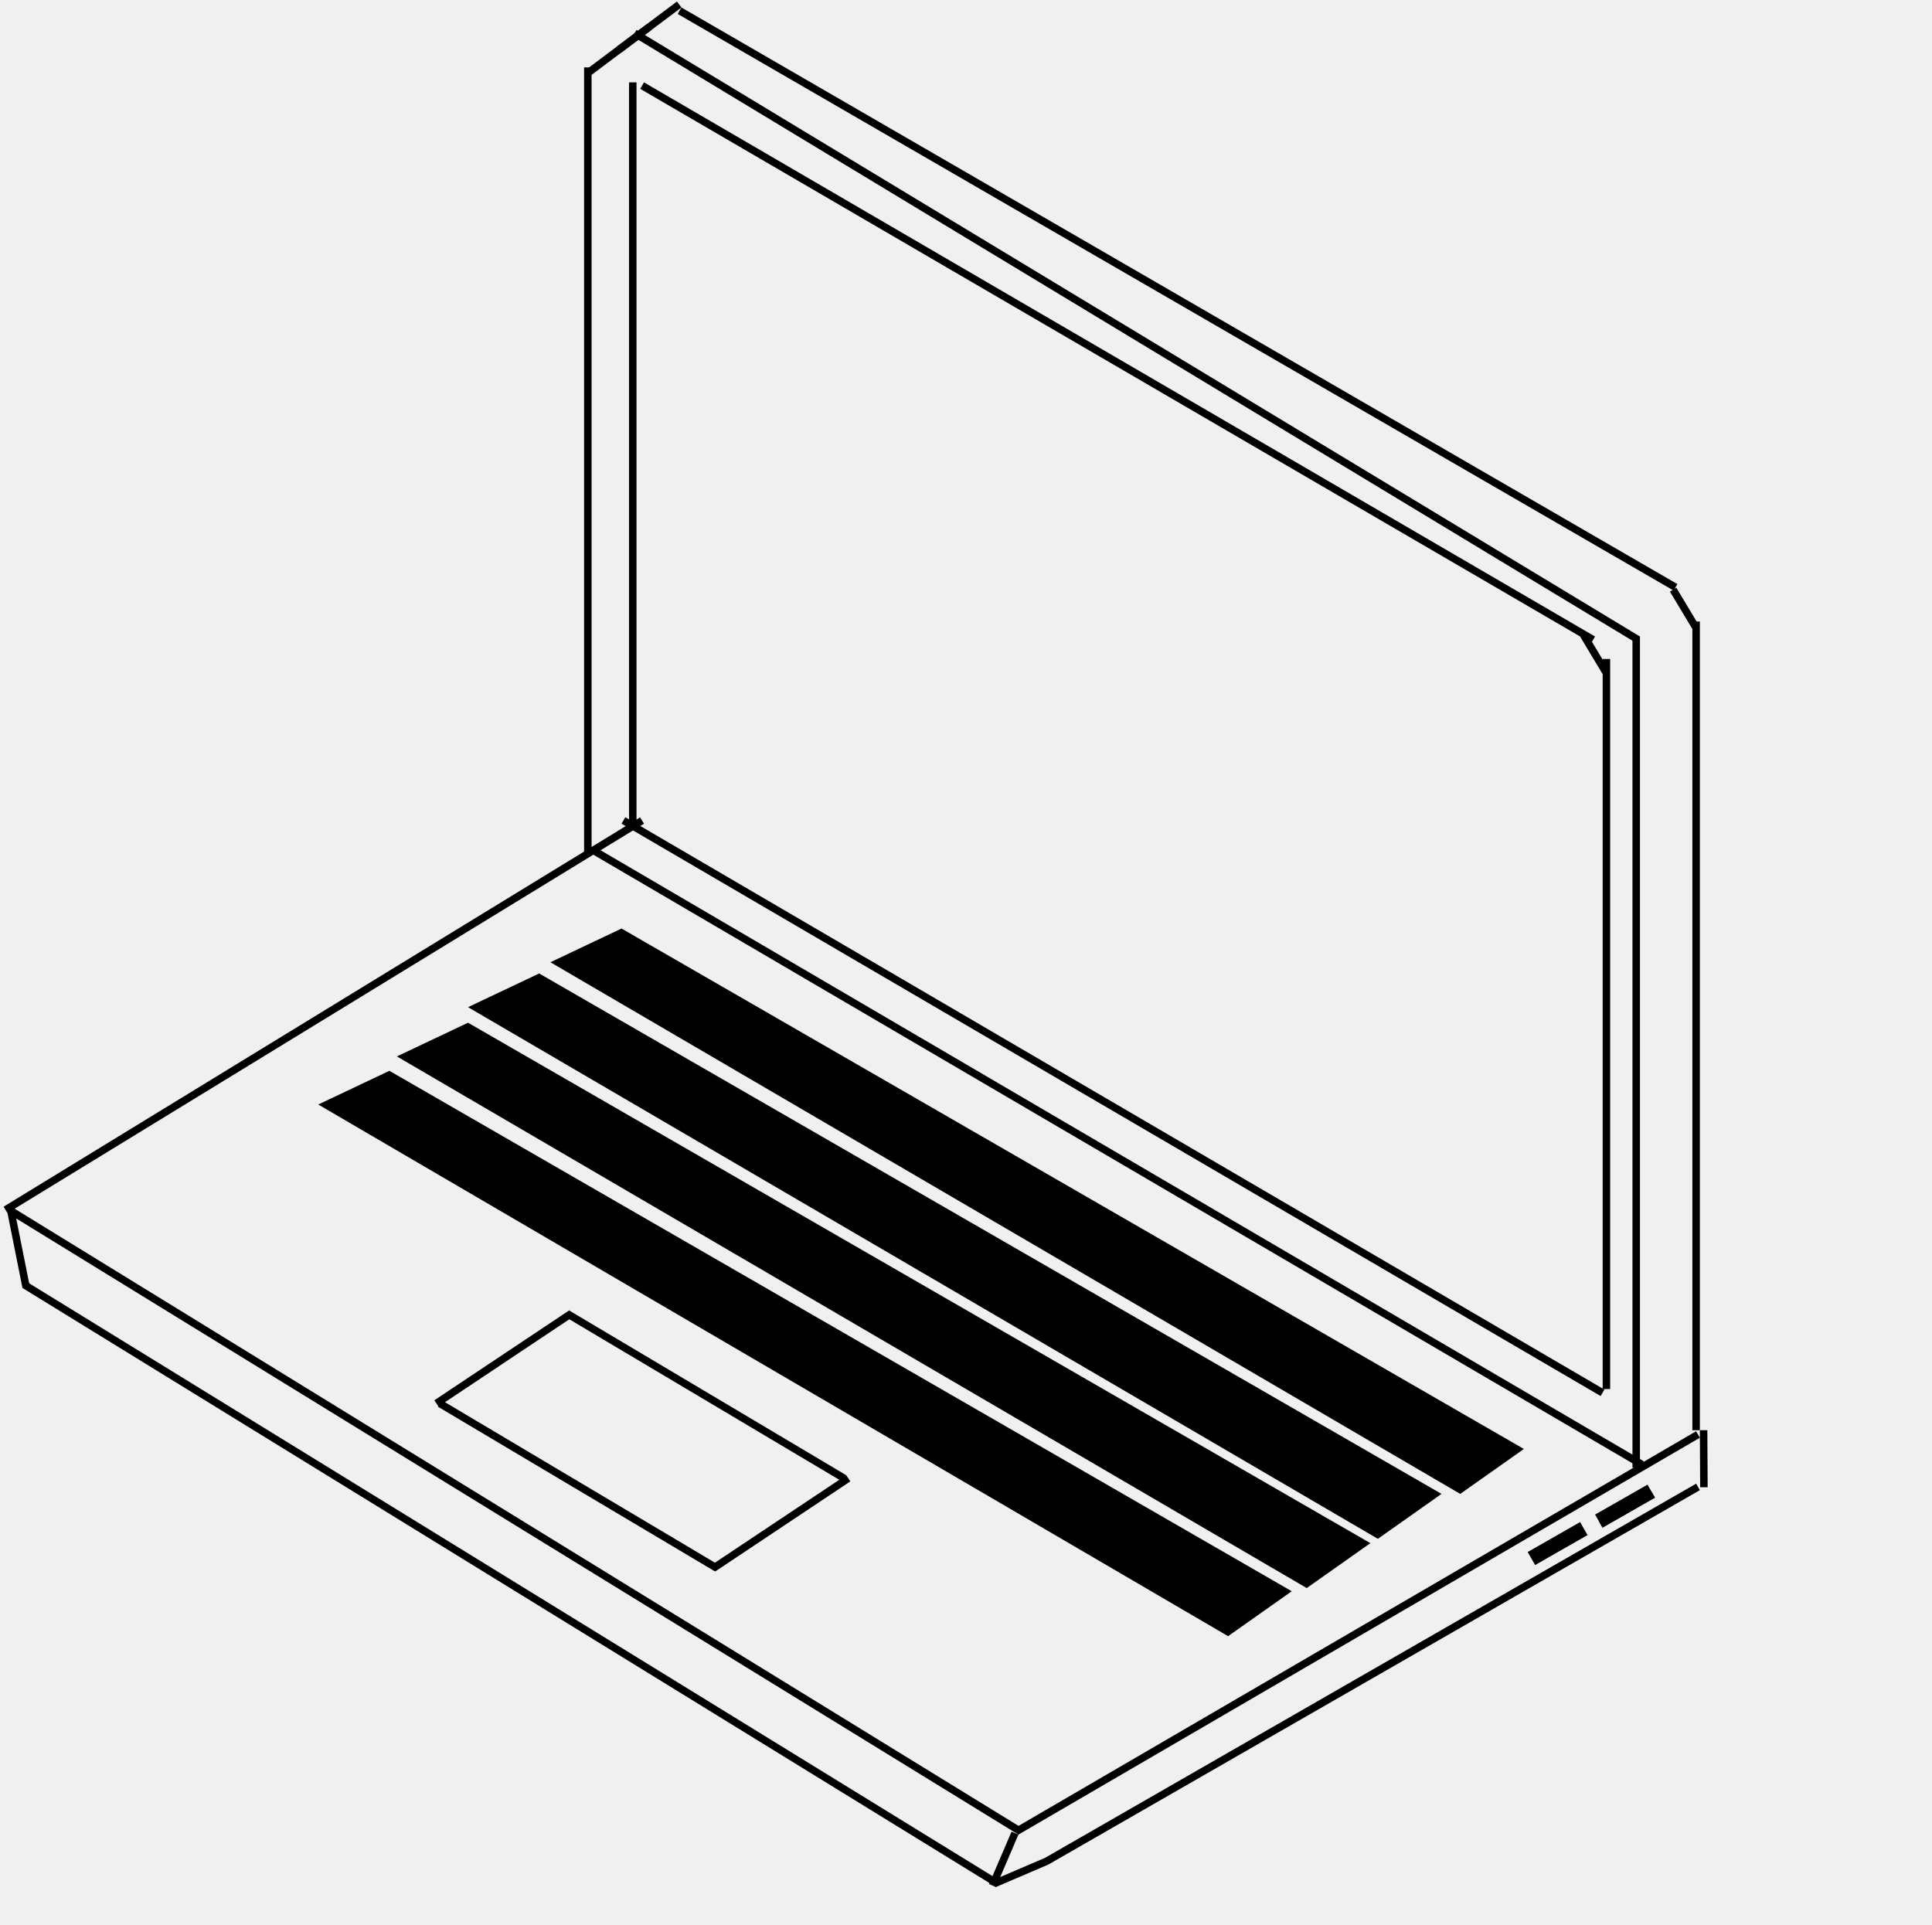
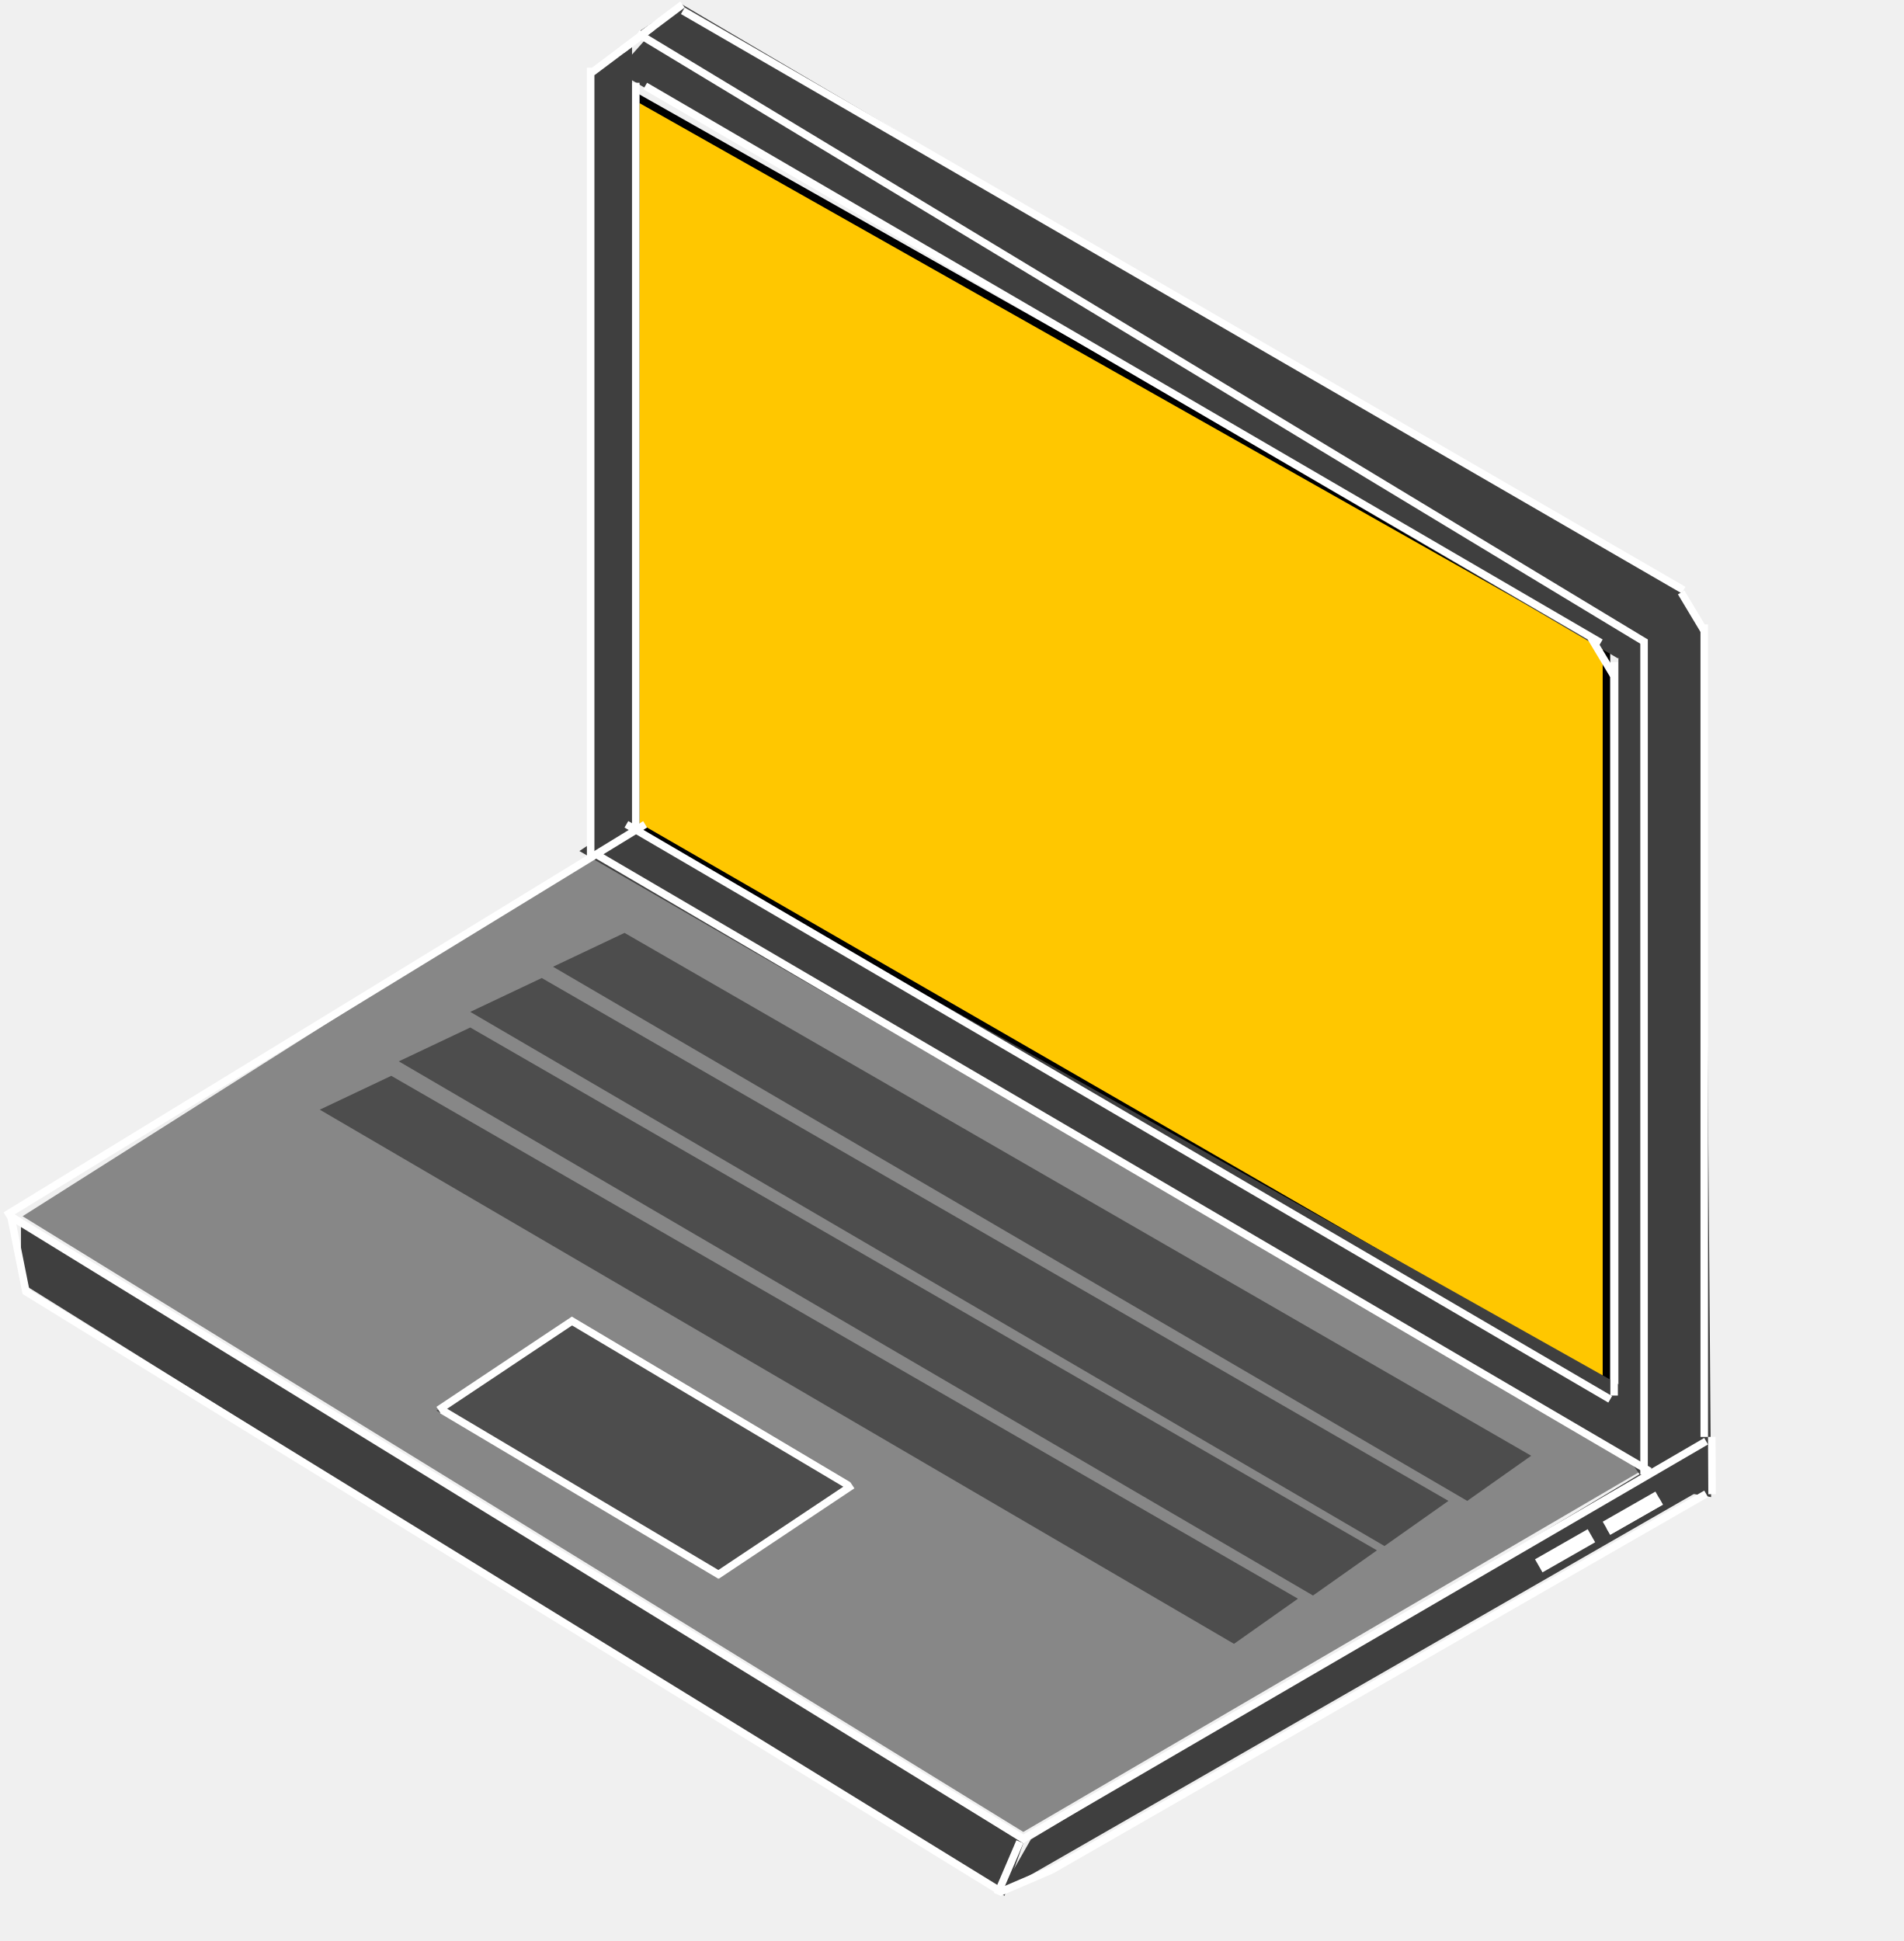
- <svg xmlns="http://www.w3.org/2000/svg" width="258" height="257" viewBox="0 0 258 257" fill="none">
-   <line x1="135.748" y1="244.568" x2="226.748" y2="191.568" stroke="black" />
-   <line x1="79.253" y1="113.569" x2="219.253" y2="195.569" stroke="black" />
-   <path d="M83.25 109.567L214 186" stroke="black" />
-   <line x1="3.262" y1="171.574" x2="133.262" y2="251.574" stroke="black" />
-   <line x1="0.739" y1="161.573" x2="85.739" y2="109.573" stroke="black" />
-   <line x1="1.262" y1="161.574" x2="136.262" y2="244.574" stroke="black" />
-   <line x1="1.49" y1="161.902" x2="3.49" y2="171.902" stroke="black" />
-   <line x1="132.54" y1="251.803" x2="135.54" y2="244.803" stroke="black" />
-   <line x1="132.803" y1="251.54" x2="139.803" y2="248.54" stroke="black" />
-   <line x1="227.5" y1="190.997" x2="227.54" y2="198.613" stroke="black" />
-   <line x1="139.751" y1="248.566" x2="226.751" y2="198.566" stroke="black" />
-   <path d="M214.521 185.5L214.521 88" stroke="black" />
-   <line x1="218.5" y1="196" x2="218.5" y2="85" stroke="black" />
-   <line x1="212.748" y1="85.432" x2="85.748" y2="11.432" stroke="black" />
-   <line x1="218.741" y1="85.428" x2="84.741" y2="4.428" stroke="black" />
-   <line x1="223.749" y1="78.433" x2="90.749" y2="1.433" stroke="black" />
-   <line x1="84.5" y1="110" x2="84.5" y2="11" stroke="black" />
-   <line x1="78.5" y1="114" x2="78.5" y2="9" stroke="black" />
-   <line x1="226.5" y1="191" x2="226.5" y2="83" stroke="black" />
-   <line x1="82.7" y1="6.6" x2="90.7" y2="0.6" stroke="black" />
-   <line x1="78.7" y1="9.6" x2="86.7" y2="3.6" stroke="black" />
-   <line x1="223.429" y1="78.743" x2="226.429" y2="83.743" stroke="black" />
-   <line x1="211.429" y1="84.743" x2="214.429" y2="89.743" stroke="black" />
-   <line x1="213.752" y1="203.566" x2="220.752" y2="199.566" stroke="black" />
-   <line x1="213.504" y1="203.132" x2="220.504" y2="199.132" stroke="black" stroke-width="2" />
-   <line x1="204.504" y1="208.132" x2="211.504" y2="204.132" stroke="black" stroke-width="2" />
-   <line x1="76.277" y1="175.416" x2="58.277" y2="187.416" stroke="black" />
-   <line x1="113.277" y1="197.416" x2="95.277" y2="209.416" stroke="black" />
-   <line x1="95.745" y1="209.43" x2="58.745" y2="187.43" stroke="black" />
-   <line x1="112.744" y1="197.43" x2="75.745" y2="175.43" stroke="black" />
-   <path d="M83 124L203.5 193.5L195 199.5L73.5 128.5L83 124Z" fill="black" />
-   <path d="M72 130L192.5 199.5L184 205.5L62.5 134.5L72 130Z" fill="black" />
-   <path d="M62.5 136.577L183 206.077L174.5 212.077L53 141.077L62.5 136.577Z" fill="black" />
-   <path d="M52 143L172.5 212.5L164 218.5L42.5 147.5L52 143Z" fill="black" />
+ <svg xmlns="http://www.w3.org/2000/svg" width="253" height="258" viewBox="0 0 253 258" fill="none">
+   <path d="M84.5 109.711V12.857L213.5 85.792V184.134L84.5 109.711Z" fill="#FFC700" stroke="black" />
+   <path d="M79 113.5L219 195L136 243.5L3 161.664L79 113.5Z" fill="#878787" />
+   <path d="M2.788 162L136 245L133.5 252L2.788 170.5L2.788 162Z" fill="#3F3F3F" />
+   <path d="M137 244.5L227 190.5L227 197.5L133 251.5L137 244.5Z" fill="#3F3F3F" />
+   <path d="M76 175L113 197L95.5 209L58 187.5L76 175Z" fill="#4D4D4D" />
+   <path d="M78.5 9.5L84 5.5V111L78.5 113.5V9.5Z" fill="#3F3F3F" />
+   <path d="M82 9.5L86 5L219 85.5L215 87.5L82 9.5Z" fill="#3F3F3F" />
+   <path d="M85.003 4.145L90.5 0.5L223 78.5L219 86.605L85.003 4.145Z" fill="#3F3F3F" />
+   <path d="M77.003 113.12L82.5 109.475L216 184.5L218.529 195L77.003 113.12Z" fill="#3F3F3F" />
+   <path d="M227.411 199L219 197.5L215.092 192L215.092 76.5L223.5 78.5L226.5 83.5L227.411 199Z" fill="#3F3F3F" />
+   <line x1="135.748" y1="244.568" x2="226.748" y2="191.568" stroke="white" />
+   <line x1="79.253" y1="113.569" x2="219.253" y2="195.569" stroke="white" />
+   <path d="M83.25 109.567L214 186" stroke="white" />
+   <line x1="3.262" y1="171.574" x2="133.262" y2="251.574" stroke="white" />
+   <line x1="0.739" y1="161.573" x2="85.739" y2="109.573" stroke="white" />
+   <line x1="1.262" y1="161.574" x2="136.262" y2="244.574" stroke="white" />
+   <line x1="1.49" y1="161.902" x2="3.49" y2="171.902" stroke="white" />
+   <line x1="132.54" y1="251.803" x2="135.54" y2="244.803" stroke="white" />
+   <line x1="132.803" y1="251.54" x2="139.803" y2="248.54" stroke="white" />
+   <line x1="227.5" y1="190.997" x2="227.54" y2="198.613" stroke="white" />
+   <line x1="139.751" y1="248.566" x2="226.751" y2="198.566" stroke="white" />
+   <path d="M214.521 185.5L214.521 88" stroke="white" />
+   <line x1="218.5" y1="196" x2="218.5" y2="85" stroke="white" />
+   <line x1="212.748" y1="85.432" x2="85.748" y2="11.432" stroke="white" />
+   <line x1="218.741" y1="85.428" x2="84.741" y2="4.428" stroke="white" />
+   <line x1="223.749" y1="78.433" x2="90.749" y2="1.433" stroke="white" />
+   <line x1="84.5" y1="110" x2="84.5" y2="11" stroke="white" />
+   <line x1="78.5" y1="114" x2="78.5" y2="9" stroke="white" />
+   <line x1="226.5" y1="191" x2="226.5" y2="83" stroke="white" />
+   <line x1="82.7" y1="6.6" x2="90.7" y2="0.6" stroke="white" />
+   <line x1="78.7" y1="9.6" x2="86.7" y2="3.6" stroke="white" />
+   <line x1="223.429" y1="78.743" x2="226.429" y2="83.743" stroke="white" />
+   <line x1="211.429" y1="84.743" x2="214.429" y2="89.743" stroke="white" />
+   <line x1="213.752" y1="203.566" x2="220.752" y2="199.566" stroke="white" />
+   <line x1="213.504" y1="203.132" x2="220.504" y2="199.132" stroke="white" stroke-width="2" />
+   <line x1="204.504" y1="208.132" x2="211.504" y2="204.132" stroke="white" stroke-width="2" />
+   <line x1="76.277" y1="175.416" x2="58.277" y2="187.416" stroke="white" />
+   <line x1="113.277" y1="197.416" x2="95.277" y2="209.416" stroke="white" />
+   <line x1="95.745" y1="209.43" x2="58.745" y2="187.43" stroke="white" />
+   <line x1="112.744" y1="197.43" x2="75.745" y2="175.43" stroke="white" />
+   <path d="M83 124L203.5 193.5L195 199.5L73.5 128.5L83 124Z" fill="#4D4D4D" />
+   <path d="M72 130L192.5 199.5L184 205.5L62.5 134.5L72 130Z" fill="#4D4D4D" />
+   <path d="M62.5 136.577L183 206.077L174.5 212.077L53 141.077L62.5 136.577Z" fill="#4D4D4D" />
+   <path d="M52 143L172.5 212.5L164 218.5L42.5 147.5L52 143Z" fill="#4D4D4D" />
</svg>
